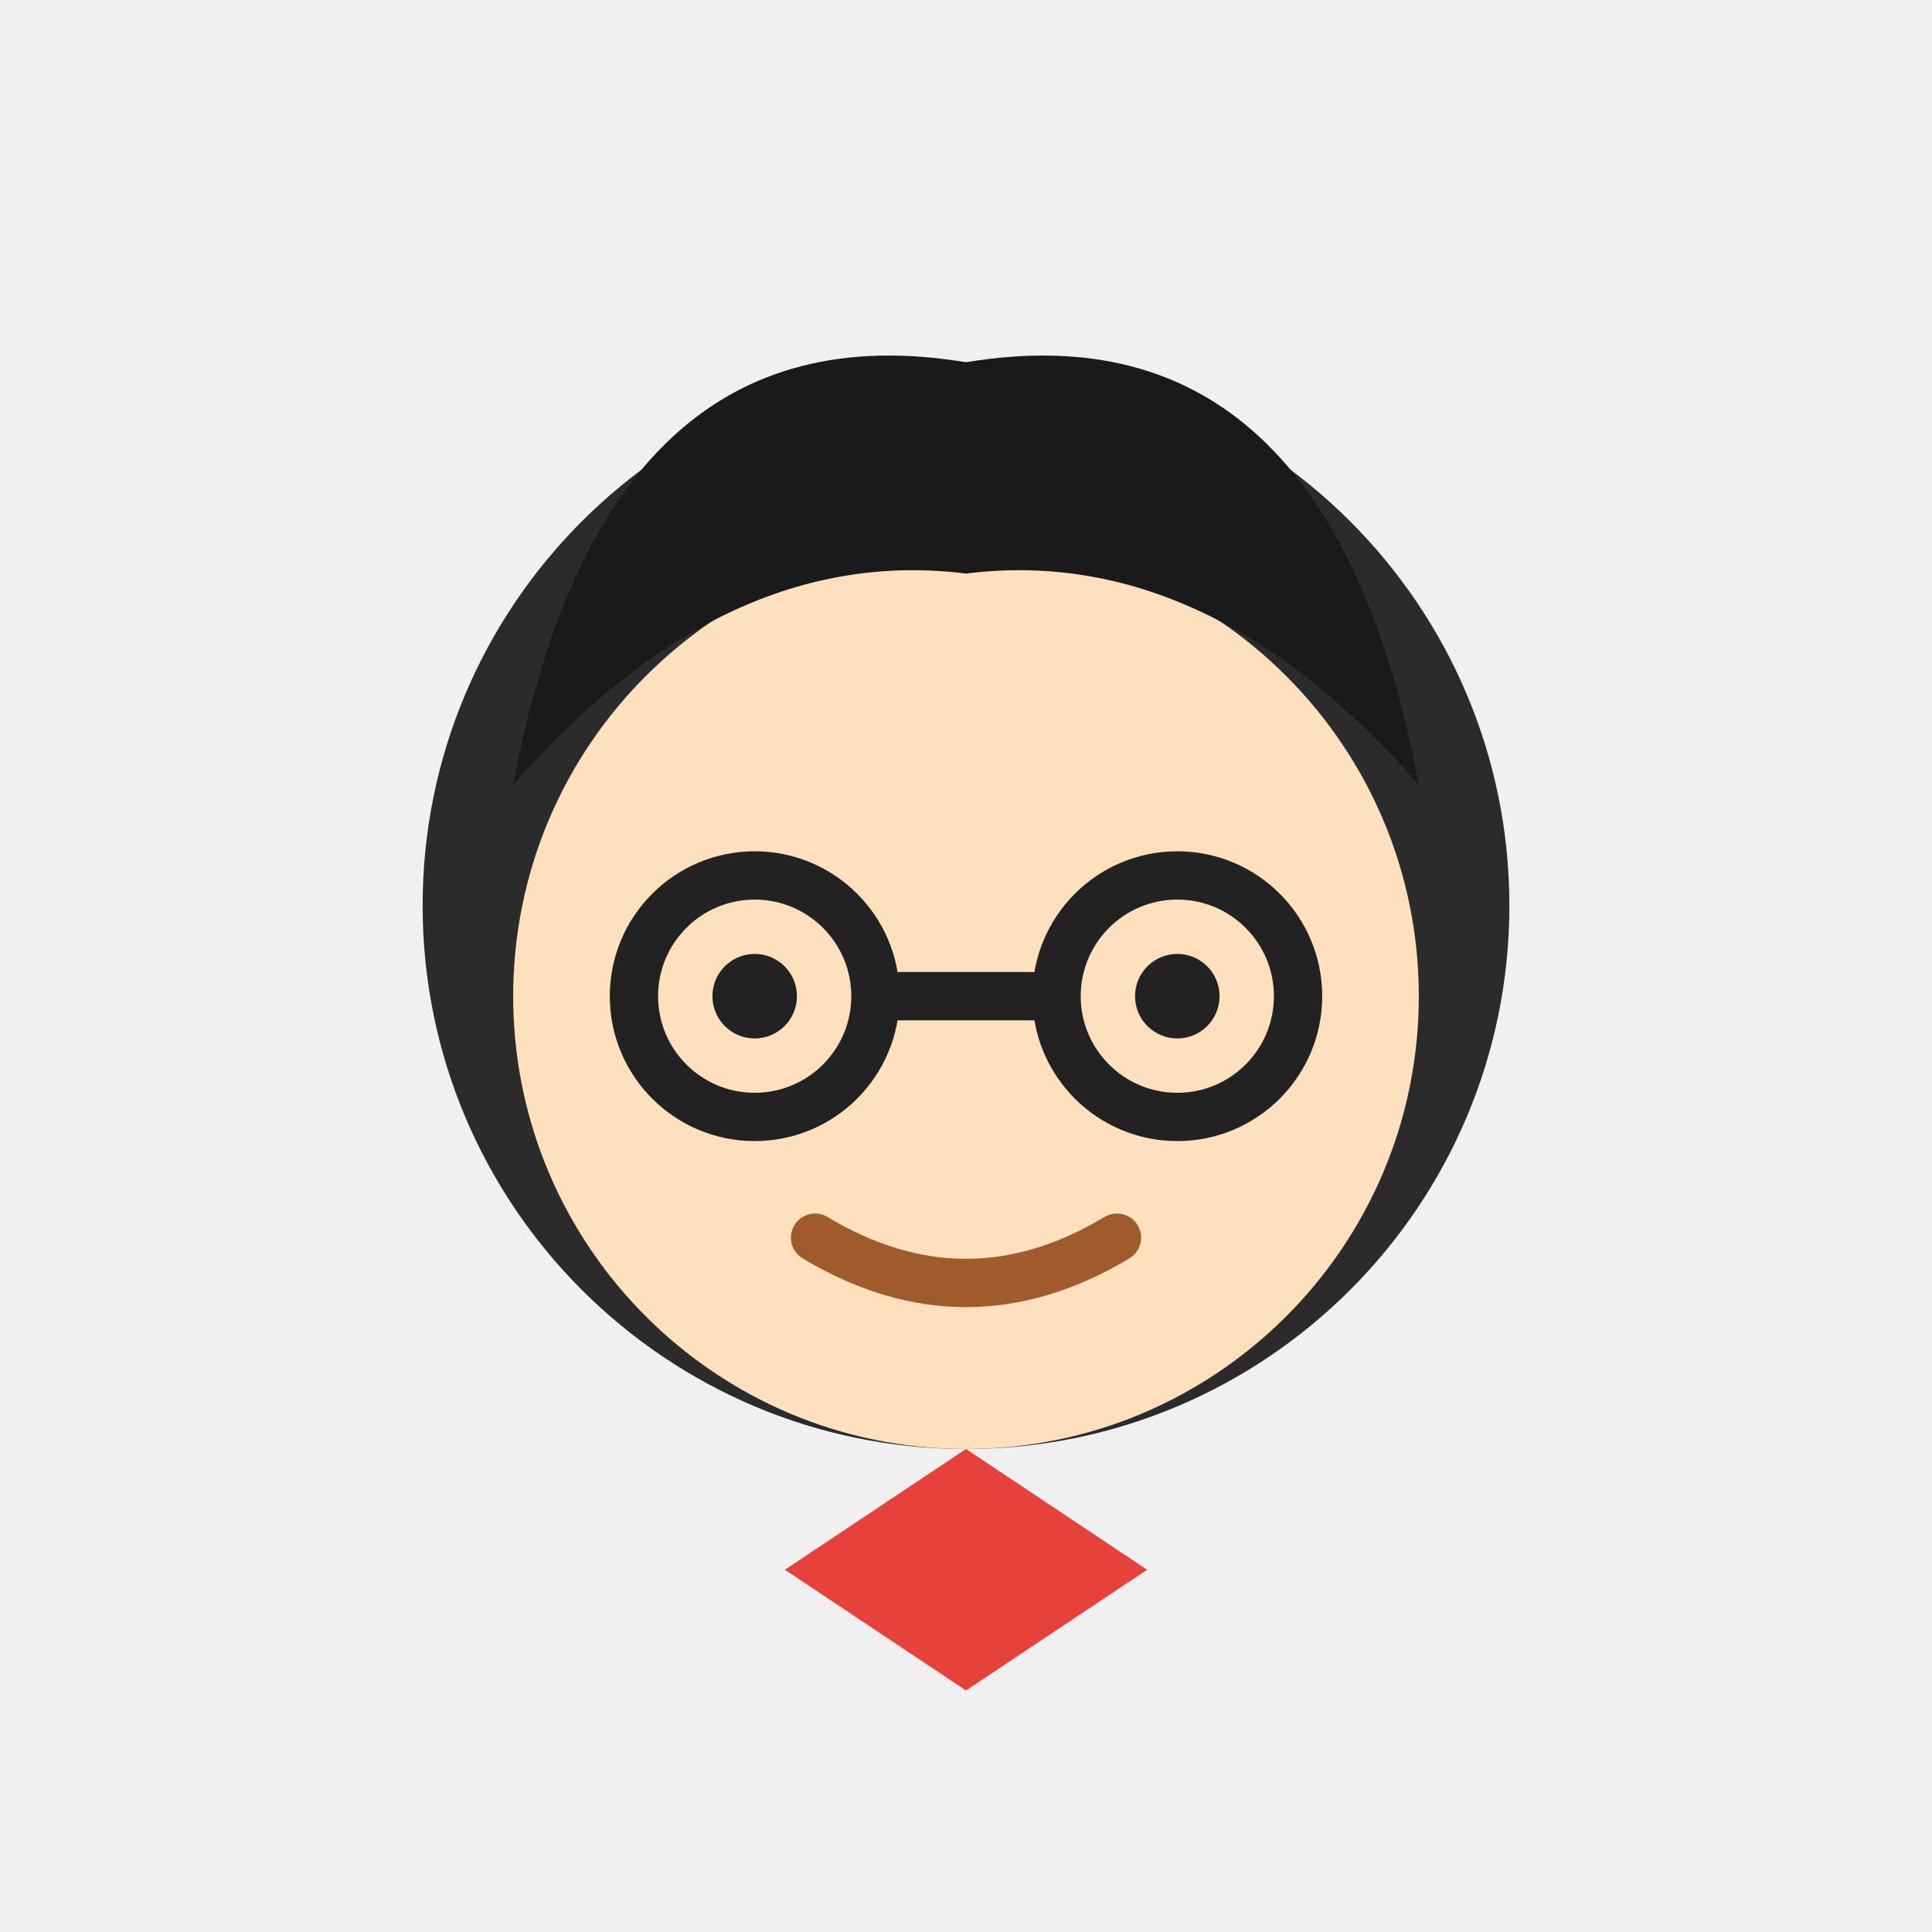
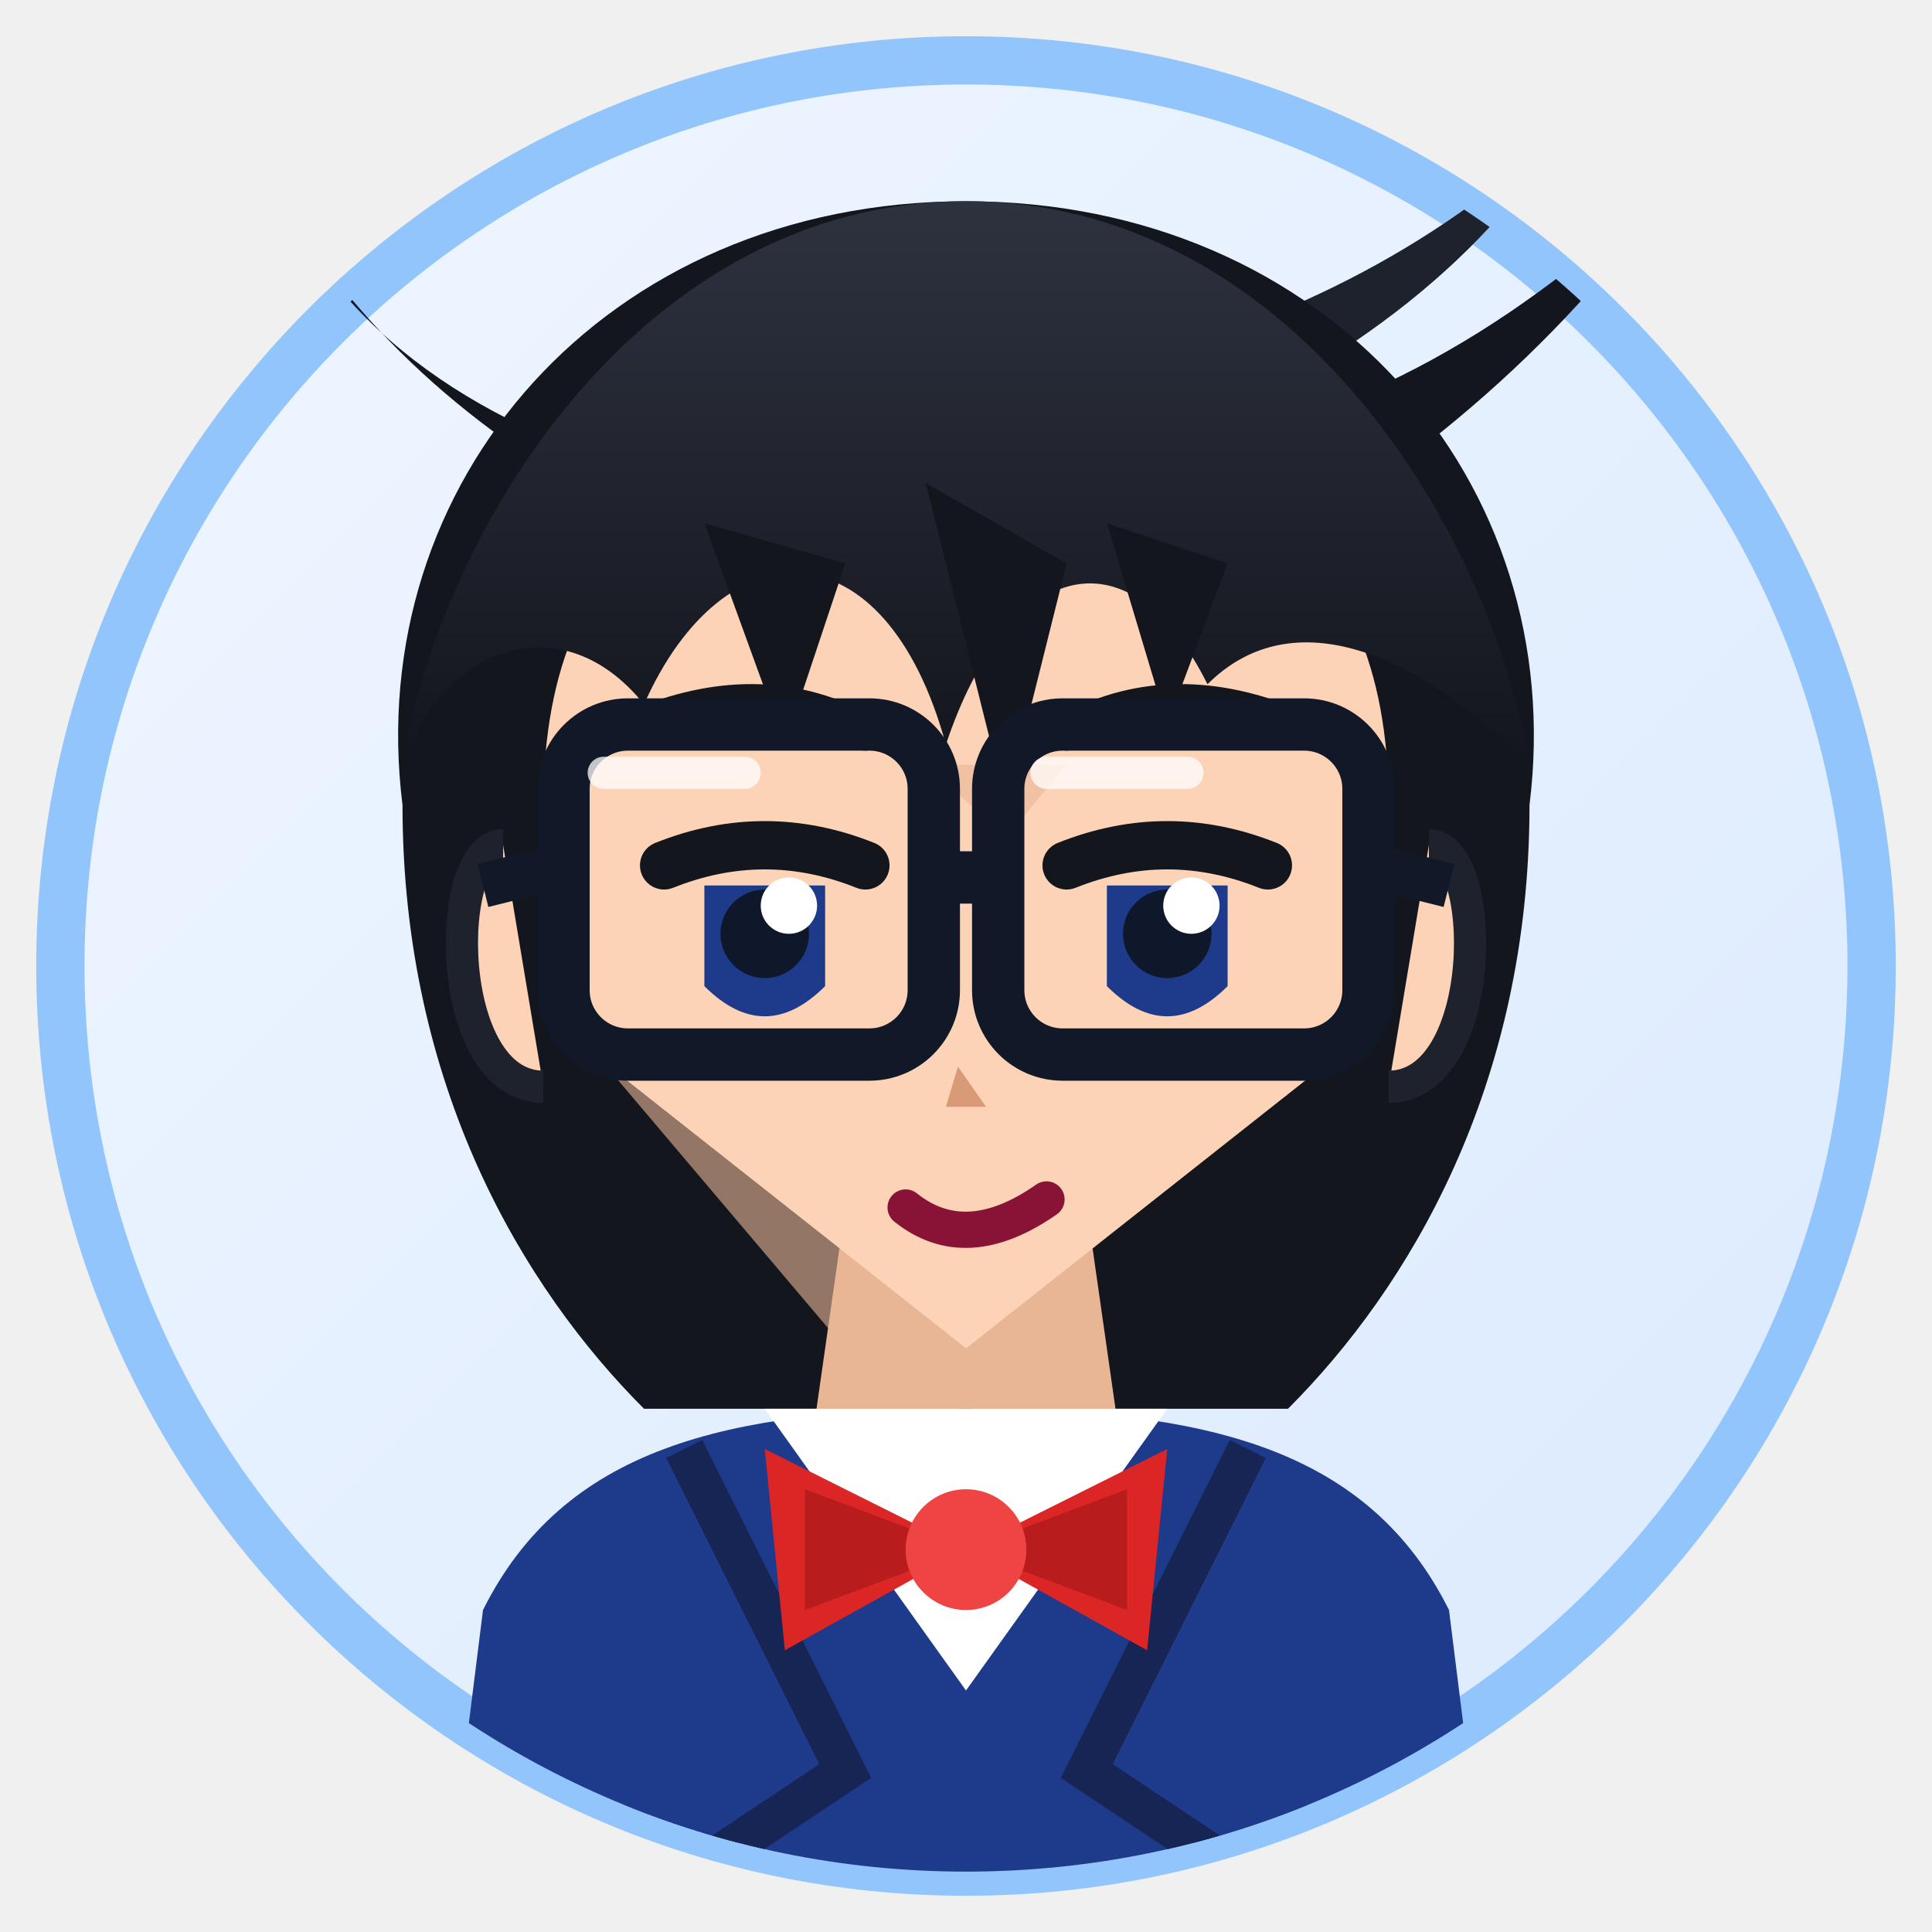
- <svg xmlns="http://www.w3.org/2000/svg" viewBox="0 0 64 64">
-   <circle cx="32" cy="30" r="18" fill="#2b2b2b" />
-   <circle cx="32" cy="33" r="15" fill="#ffe0bd" />
-   <path d="M17 26 Q20 10 32 12 Q44 10 47 26 Q40 18 32 19 Q24 18 17 26 Z" fill="#1a1a1a" />
-   <circle cx="25" cy="33" r="4" fill="none" stroke="#222" stroke-width="1.6" />
-   <circle cx="39" cy="33" r="4" fill="none" stroke="#222" stroke-width="1.6" />
-   <line x1="29" y1="33" x2="35" y2="33" stroke="#222" stroke-width="1.6" />
-   <circle cx="25" cy="33" r="1.4" fill="#222" />
-   <circle cx="39" cy="33" r="1.4" fill="#222" />
-   <path d="M27 41 Q32 44 37 41" fill="none" stroke="#a05a2c" stroke-width="1.6" stroke-linecap="round" />
-   <polygon points="26,52 32,48 38,52 32,56" fill="#e6423a" />
+ <svg xmlns="http://www.w3.org/2000/svg" viewBox="0 0 48 48" width="48" height="48">
+   <defs>
+     <linearGradient id="conan-bg" x1="0%" y1="0%" x2="100%" y2="100%">
+       <stop offset="0%" stop-color="#EFF6FF" />
+       <stop offset="100%" stop-color="#DBEAFE" />
+     </linearGradient>
+     <linearGradient id="conan-hair" x1="0%" y1="0%" x2="0%" y2="100%">
+       <stop offset="0%" stop-color="#2D323F" />
+       <stop offset="100%" stop-color="#14161D" />
+     </linearGradient>
+     <clipPath id="conan-clip">
+       <circle cx="24" cy="24" r="22.5" />
+     </clipPath>
+   </defs>
+   <circle cx="24" cy="24" r="22.5" fill="url(#conan-bg)" stroke="#93C5FD" stroke-width="1.2" />
+   <g clip-path="url(#conan-clip)">
+     <path d="M31 14 Q38 10 42 4 C39 7 35 10 30 11 Z" fill="#14161D" />
+     <path d="M29 11 Q36 8 39 3 C36 6 32 8 28 9 Z" fill="#1E222D" />
+     <path d="M16 13 Q10 10 7 5 C9 9 13 11 17 12 Z" fill="#14161D" />
+     <path d="M10 20 C9 12 15 5 24 5 C33 5 39 12 38 20 C38 27 35 32 32 35 L16 35 C13 32 10 27 10 20 Z" fill="#14161D" />
+     <polygon points="21,30 27,30 28,37 20,37" fill="#E8B595" />
+     <path d="M11 48 L12 40 C14 36 18 35 24 35 C30 35 34 36 36 40 L37 48 Z" fill="#1E3A8A" />
+     <polygon points="19,35 24,42 29,35" fill="#FFFFFF" />
+     <path d="M17 36 L21 44 L15 48" stroke="#172554" stroke-width="1" fill="#1E3A8A" />
+     <path d="M31 36 L27 44 L33 48" stroke="#172554" stroke-width="1" fill="#1E3A8A" />
+     <path d="M24 38.5 L19 36 L19.5 41 Z" fill="#DC2626" />
+     <path d="M24 38.5 L29 36 L28.5 41 Z" fill="#DC2626" />
+     <path d="M20 37 L24 38.5 L20 40 Z" fill="#B91C1C" />
+     <path d="M28 37 L24 38.5 L28 40 Z" fill="#B91C1C" />
+     <circle cx="24" cy="38.5" r="1.5" fill="#EF4444" />
+     <path d="M12.5 21 C11 21 11 27 13.5 27" fill="#FCD3B6" stroke="#1E222D" stroke-width="0.8" />
+     <path d="M35.5 21 C37 21 37 27 34.5 27" fill="#FCD3B6" stroke="#1E222D" stroke-width="0.8" />
+     <path d="M13.5 20 L14.5 26 L24 33.5 L33.5 26 L34.5 20 C34.5 13 30 11 24 11 C18 11 13.5 13 13.5 20 Z" fill="#FCD3B6" />
+     <path d="M14.5 26 L24 33.5 L21 33.5 L13.8 25 Z" fill="#E8B595" opacity="0.6" />
+     <path d="M16.5 21.5 Q19 20.5 21.5 21.5" stroke="#14161D" stroke-width="1.2" stroke-linecap="round" />
+     <path d="M17.5 22 L17.5 24.5 Q19 26 20.5 24.5 L20.5 22 Z" fill="#1E3A8A" />
+     <circle cx="19" cy="23.2" r="1.1" fill="#0F172A" />
+     <circle cx="19.6" cy="22.5" r="0.7" fill="#FFFFFF" />
+     <path d="M26.5 21.5 Q29 20.5 31.5 21.5" stroke="#14161D" stroke-width="1.2" stroke-linecap="round" />
+     <path d="M27.5 22 L27.5 24.5 Q29 26 30.5 24.5 L30.5 22 Z" fill="#1E3A8A" />
+     <circle cx="29" cy="23.2" r="1.1" fill="#0F172A" />
+     <circle cx="29.6" cy="22.5" r="0.7" fill="#FFFFFF" />
+     <path d="M16 18 Q19 16.8 21.5 18.2" stroke="#14161D" stroke-width="0.9" stroke-linecap="round" fill="none" />
+     <path d="M26.5 18.2 Q29 16.8 32 18" stroke="#14161D" stroke-width="0.9" stroke-linecap="round" fill="none" />
+     <polygon points="23.8,26.5 24.5,27.5 23.5,27.5" fill="#D99B77" />
+     <path d="M22.5 30 Q24 31.2 26 29.8" stroke="#881337" stroke-width="0.9" stroke-linecap="round" fill="none" />
+     <path d="M10 19 C11 13 16 5 24 5 C32 5 37 13 38 19 C35 16 32 15 30 17 C28 13 25 14 23.5 18.5 C22 13 18 13 16 17.5 C14 15 11 16 10 19 Z" fill="url(#conan-hair)" />
+     <polygon points="23,12 25,20 26.5,14" fill="#14161D" />
+     <polygon points="17.5,13 19.5,18.5 21,14" fill="#14161D" />
+     <polygon points="27.5,13 29,18 30.5,14" fill="#14161D" />
+     <polygon points="23,19 25,20.8 26.5,19" fill="#E8B595" opacity="0.6" />
+     <rect x="14" y="18" width="9.2" height="8.2" rx="1.6" fill="none" stroke="#111827" stroke-width="1.3" />
+     <rect x="24.8" y="18" width="9.2" height="8.2" rx="1.6" fill="none" stroke="#111827" stroke-width="1.3" />
+     <path d="M23.2 21.8 L24.8 21.8" stroke="#111827" stroke-width="1.3" />
+     <path d="M14 21.5 L12 22" stroke="#111827" stroke-width="1.1" />
+     <path d="M34 21.5 L36 22" stroke="#111827" stroke-width="1.1" />
+     <path d="M15 19.2 L18.5 19.2" stroke="#FFFFFF" stroke-width="0.8" stroke-linecap="round" opacity="0.75" />
+     <path d="M26 19.2 L29.5 19.2" stroke="#FFFFFF" stroke-width="0.8" stroke-linecap="round" opacity="0.75" />
+   </g>
</svg>
